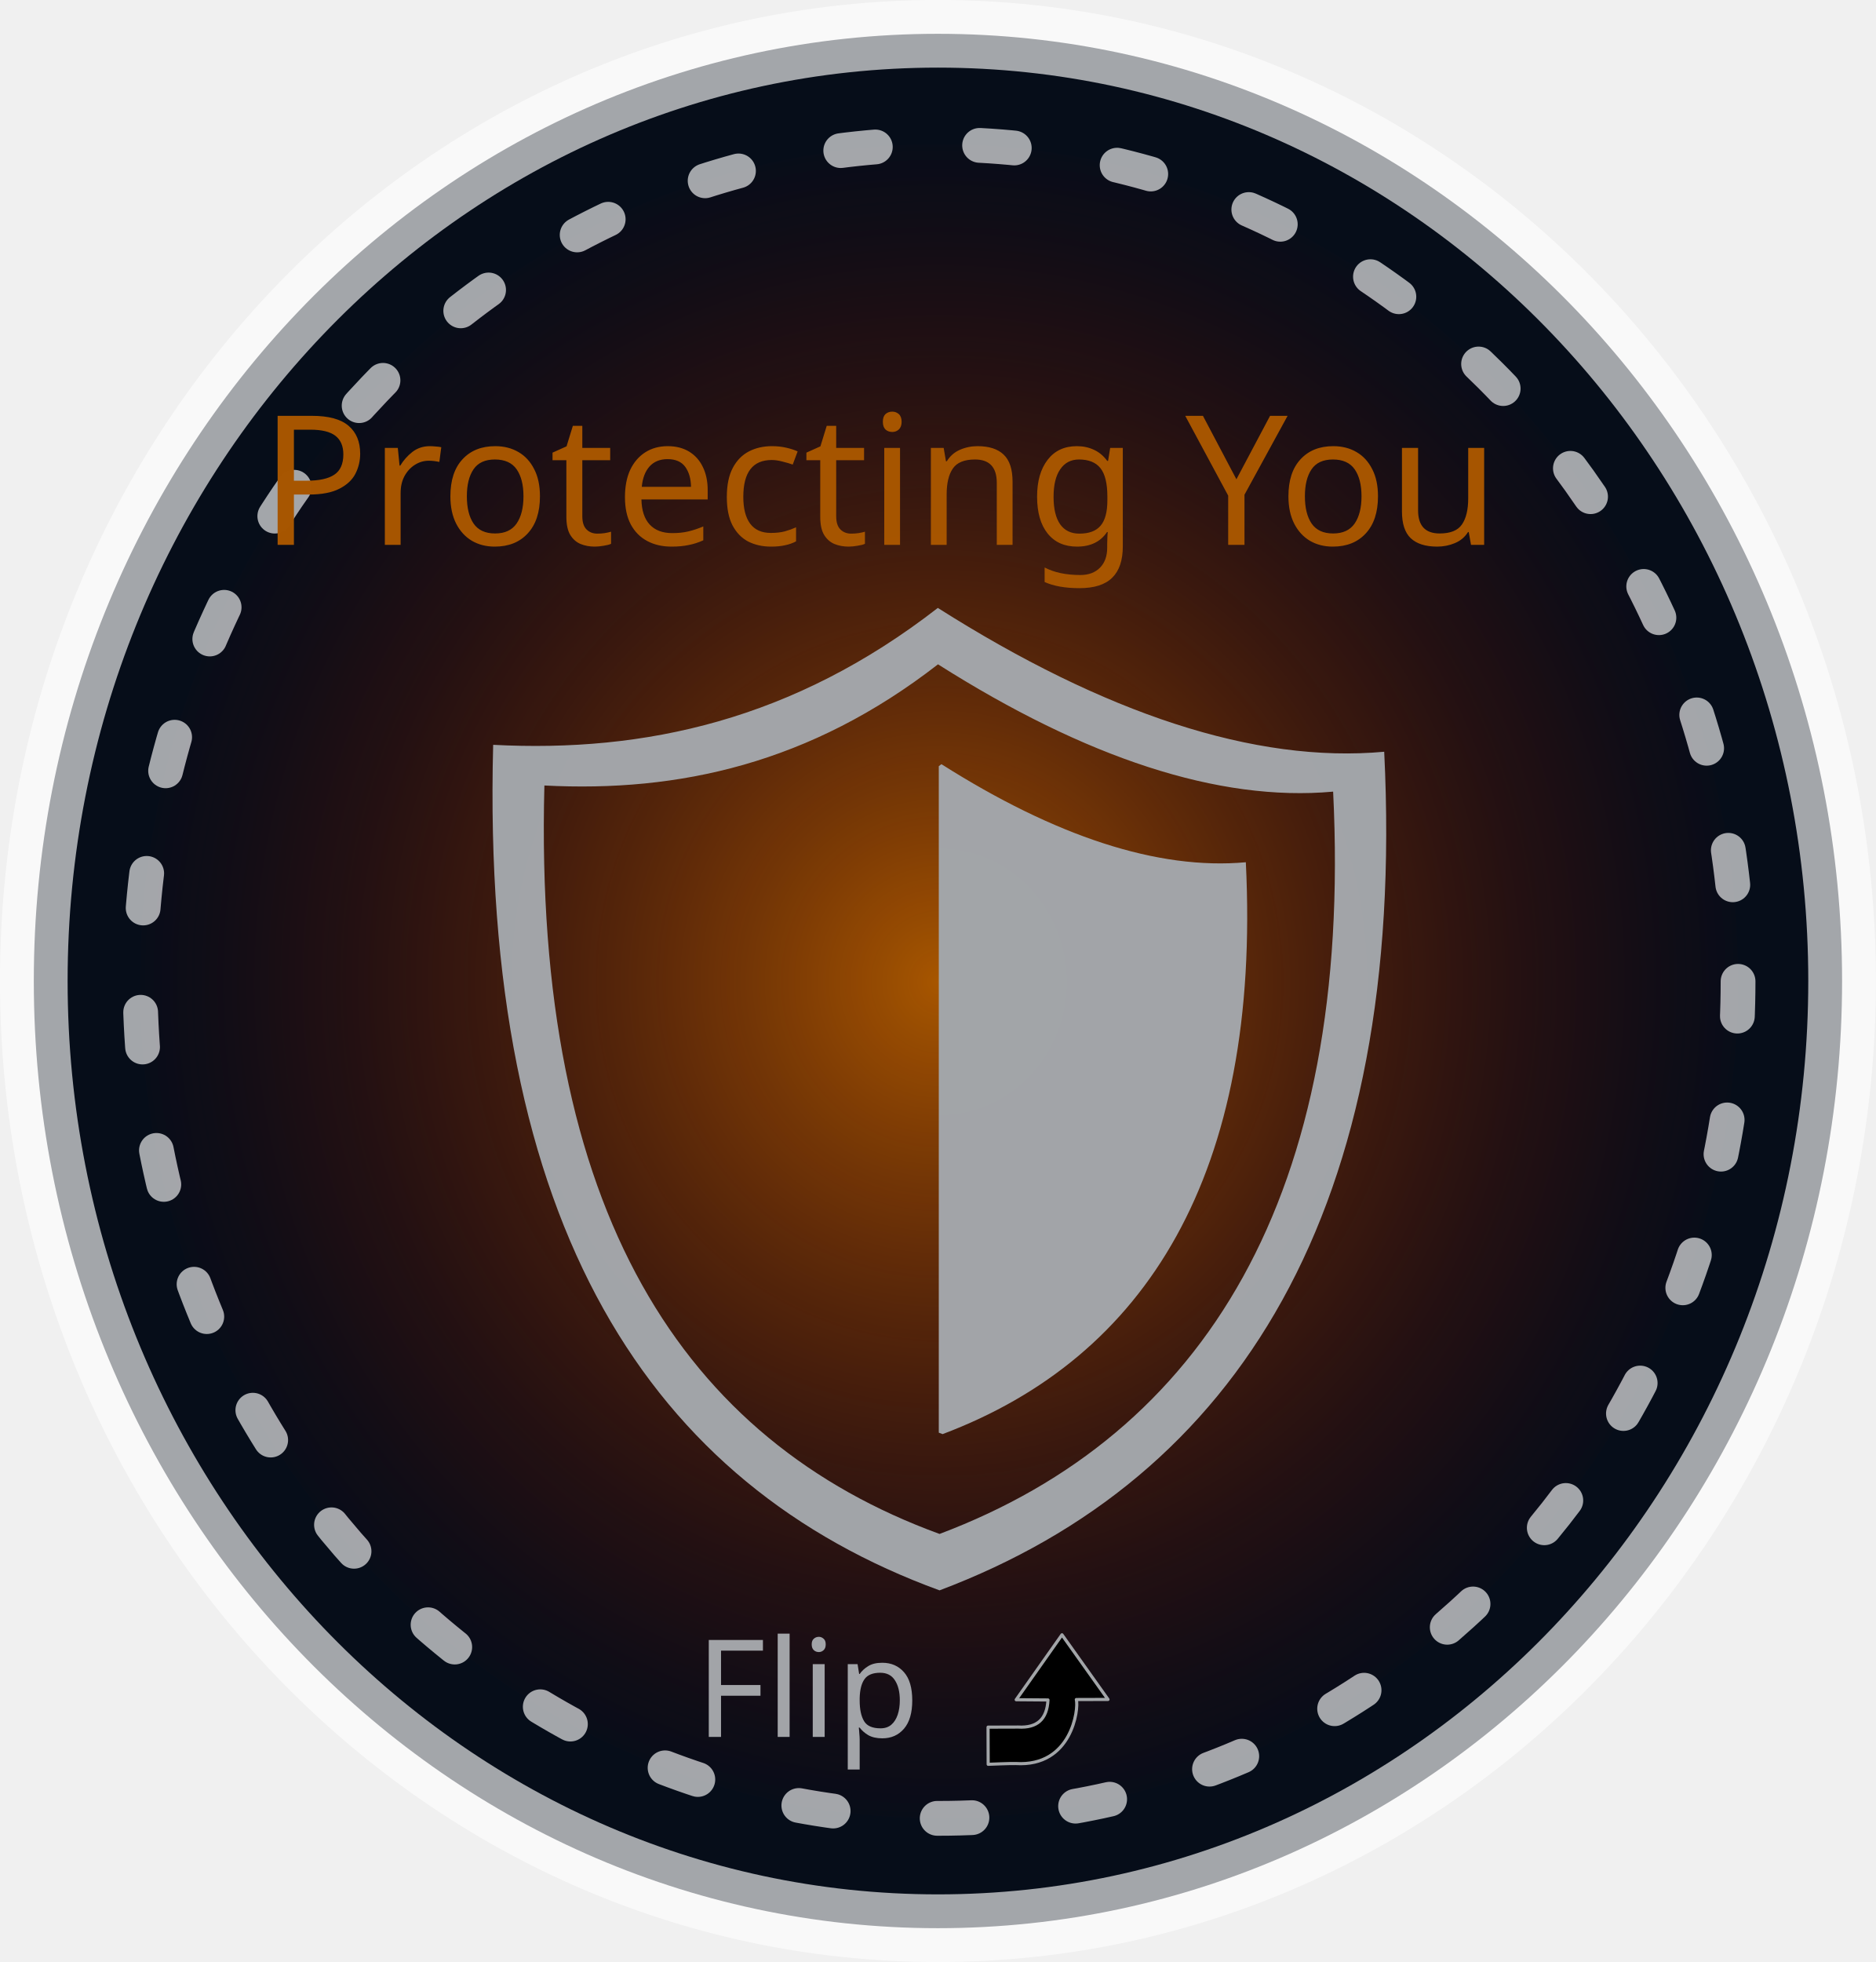
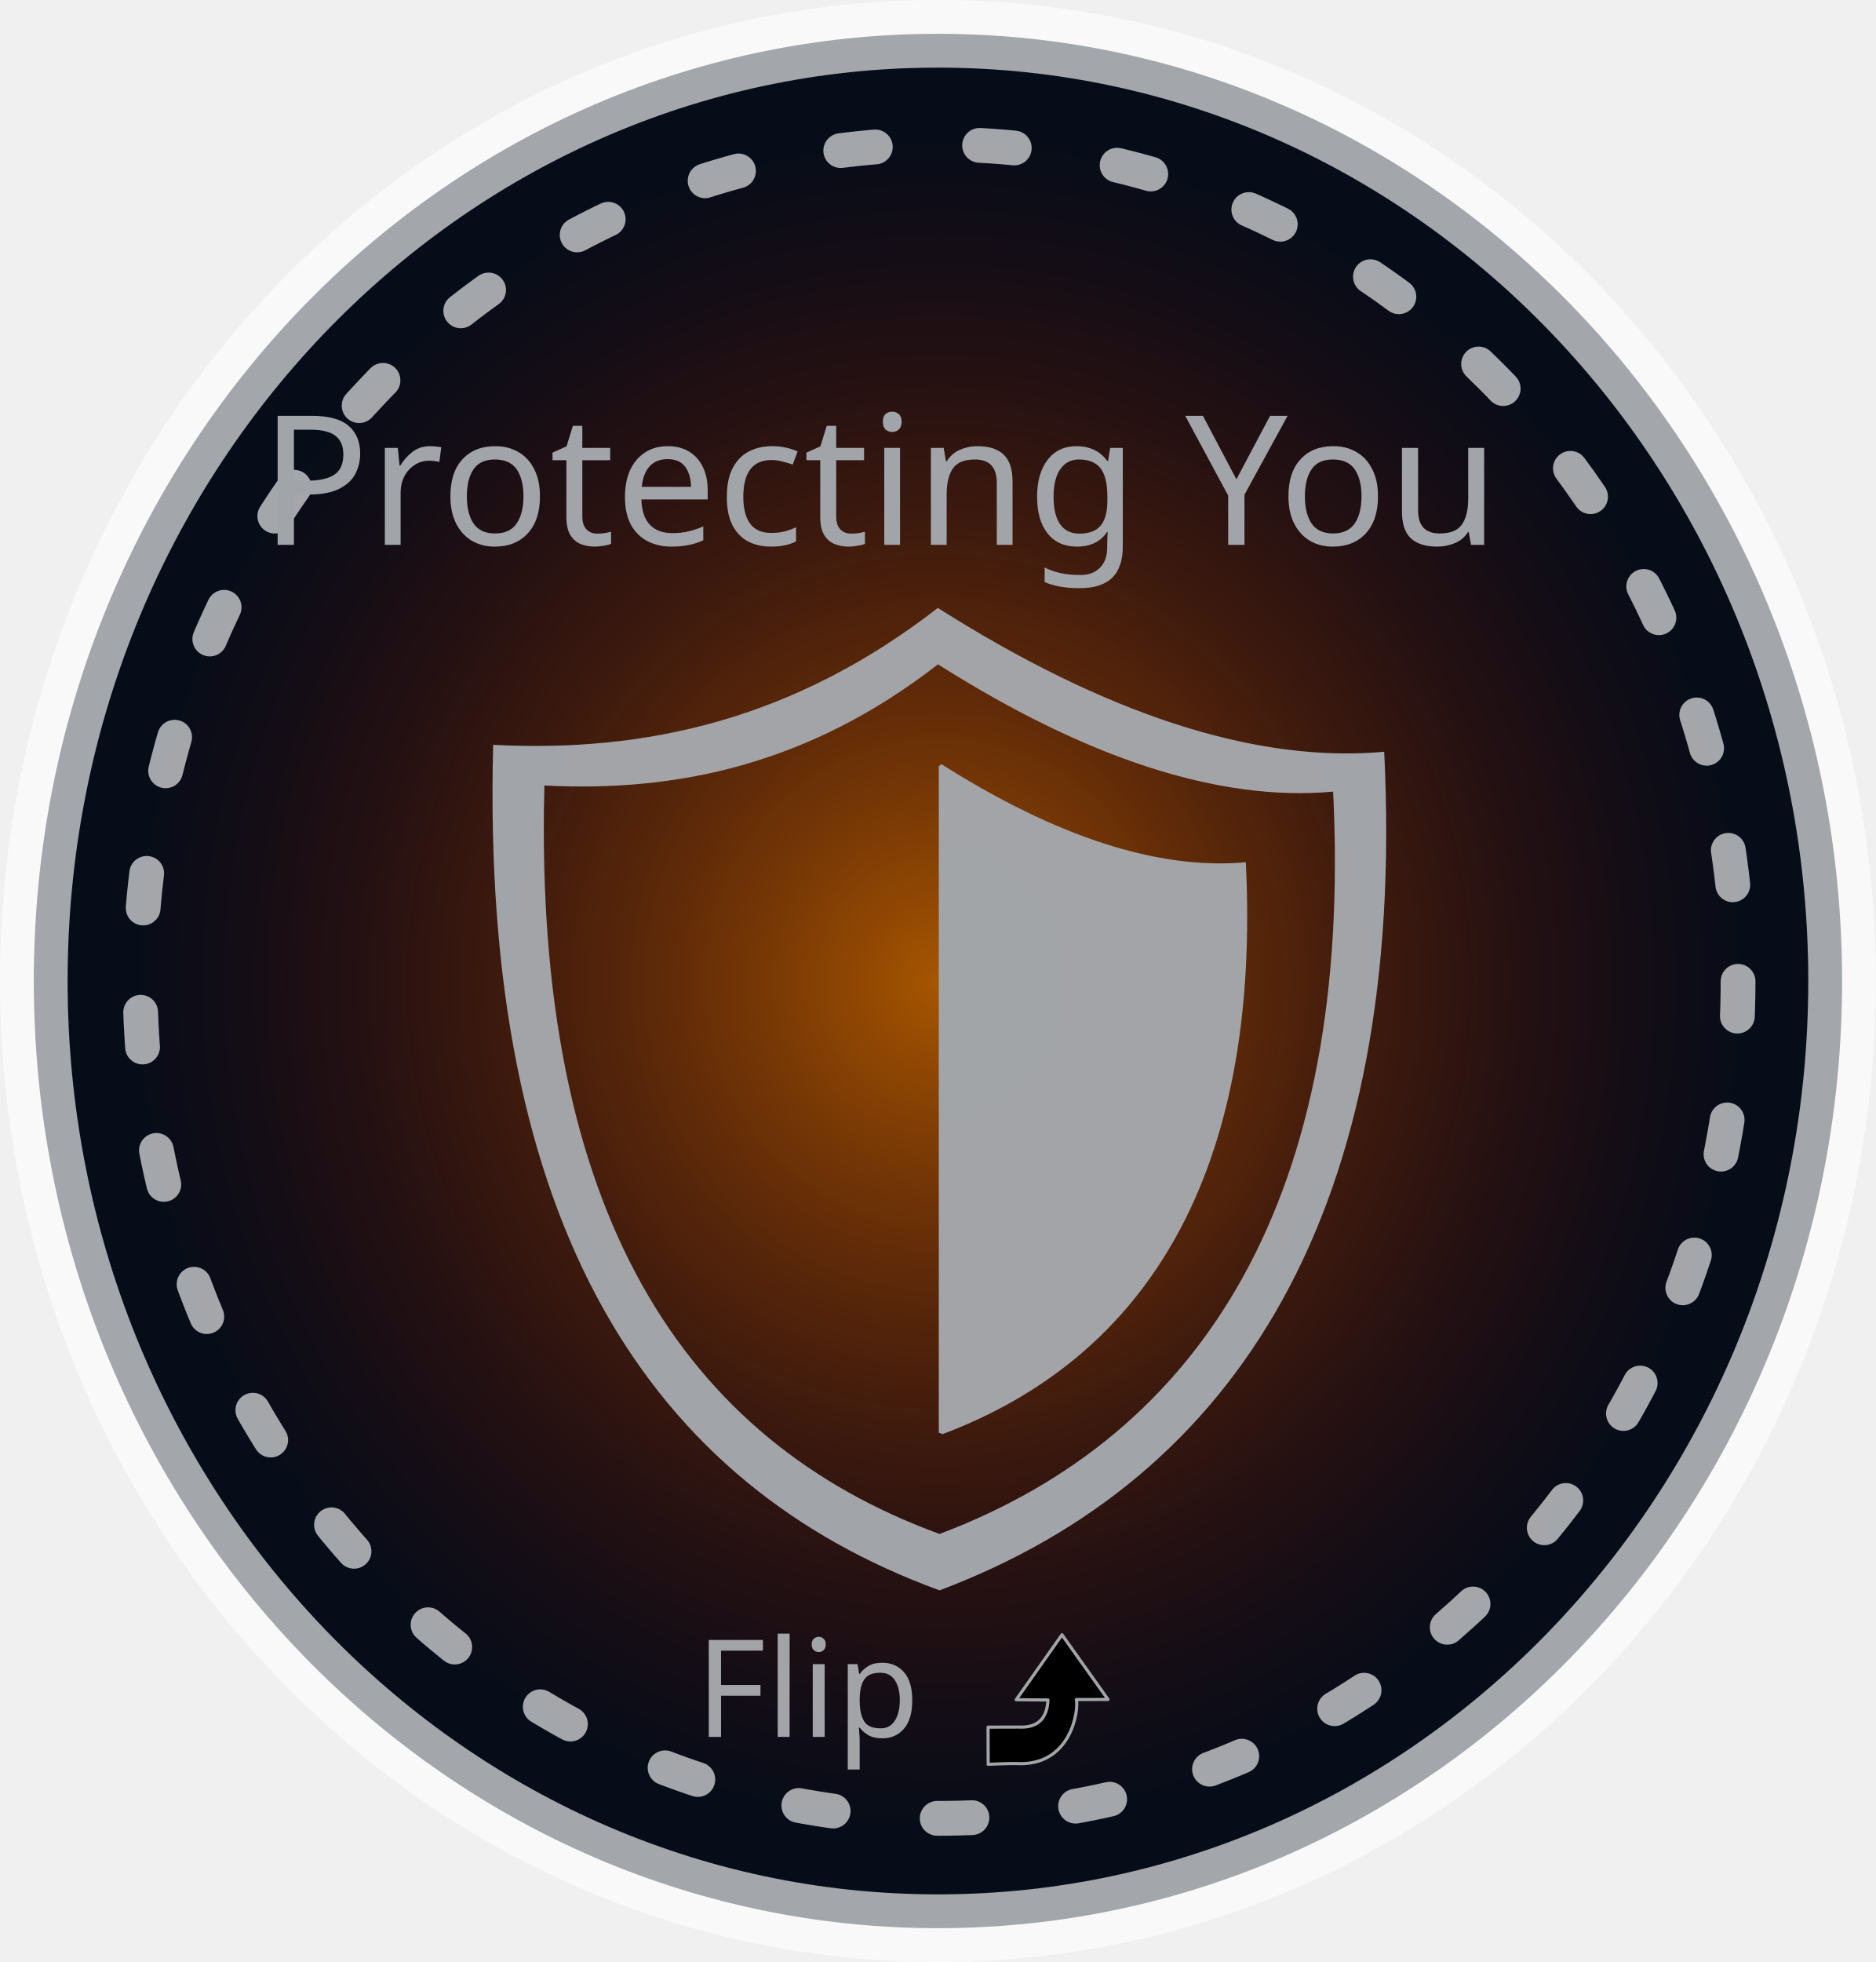
<svg xmlns="http://www.w3.org/2000/svg" xmlns:xlink="http://www.w3.org/1999/xlink" width="167.234mm" height="174.87mm" viewBox="0 0 167.234 174.87" version="1.1" id="svg1" xml:space="preserve">
  <defs id="defs1">
    <linearGradient id="linearGradient1">
      <stop style="stop-color:#a75600;stop-opacity:1;" offset="0" id="stop1" />
      <stop style="stop-color:#5b0202;stop-opacity:0;" offset="1" id="stop2" />
    </linearGradient>
    <radialGradient xlink:href="#linearGradient1" id="radialGradient2" cx="208.788" cy="142.072" fx="208.788" fy="142.072" r="36.208" gradientTransform="matrix(1,0,0,1.046042,0,-6.54121)" gradientUnits="userSpaceOnUse" />
    <style id="style1">.cls-1{fill-rule:evenodd;}</style>
  </defs>
  <g id="g21-1" transform="matrix(2.00937,0,0,2.00937,-335.788,-197.9622)" style="stroke:#ffffff;stroke-opacity:0.63">
    <ellipse style="fill:#010814;fill-opacity:0.976;stroke:#ffffff;stroke-width:3;stroke-linecap:round;stroke-linejoin:round;stroke-dasharray:none;stroke-opacity:0.63" id="path19-8-8" cx="208.725" cy="142.033" rx="40.114" ry="42.014" />
    <ellipse style="fill:url(#radialGradient2);fill-opacity:1;stroke:#ffffff;stroke-width:1.543;stroke-linecap:round;stroke-linejoin:round;stroke-dasharray:1.543, 4.63;stroke-dashoffset:0;stroke-opacity:0.63" id="path19-9" cx="208.776" cy="142.048" rx="35.448" ry="37.127" />
  </g>
  <path fill-rule="evenodd" clip-rule="evenodd" d="M 83.607,54.183 C 98.463,63.6 111.884,68.055 123.402,67.002 125.414,107.689 110.388,131.718 83.761,141.746 58.047,132.36 42.837,109.365 43.966,66.385 57.487,67.092 70.752,64.169 83.607,54.183 Z m 0.321,13.926 c 10.131,6.421 19.283,9.459 27.138,8.742 1.372,27.745 -8.875,44.131 -27.032,50.969 -0.115,-0.042 -0.227,-0.086 -0.341,-0.128 V 68.289 Z m -0.305,-8.899 c 13.15,8.335 25.03,12.279 35.226,11.347 1.78,36.015 -11.52,57.285 -35.089,66.161 C 60.999,128.41 47.534,108.057 48.533,70.01 60.503,70.637 72.245,68.05 83.623,59.21 Z" id="path1" style="fill:#a2a5a9;fill-opacity:0.992;stroke:none;stroke-width:0.713;stroke-opacity:1" />
-   <text xml:space="preserve" style="font-style:normal;font-variant:normal;font-weight:normal;font-stretch:normal;font-size:16.108px;line-height:1.2;font-family:'Poiret One';-inkscape-font-specification:'Poiret One';text-align:center;letter-spacing:0px;word-spacing:0px;writing-mode:lr-tb;direction:ltr;text-anchor:middle;fill:#a75600;fill-opacity:0.992;stroke-width:2.186;stroke-linecap:round;stroke-linejoin:round;stroke-dasharray:2.186, 6.558;stroke:none;stroke-opacity:1" x="84.712" y="48.562" id="text4">
-     <tspan id="tspan3-8" style="font-style:normal;font-variant:normal;font-weight:normal;font-stretch:normal;font-size:16.108px;font-family:'Poiret One';-inkscape-font-specification:'Poiret One, Normal';font-variant-ligatures:normal;font-variant-caps:normal;font-variant-numeric:normal;font-variant-east-asian:normal;fill:#a75600;fill-opacity:0.992;stroke-width:2.186;stroke:none;stroke-opacity:1" x="84.712" y="48.562">Protecting You</tspan>
+   <text xml:space="preserve" style="font-style:normal;font-variant:normal;font-weight:normal;font-stretch:normal;font-size:16.108px;line-height:1.2;font-family:'Poiret One';-inkscape-font-specification:'Poiret One';text-align:center;letter-spacing:0px;word-spacing:0px;writing-mode:lr-tb;direction:ltr;text-anchor:middle;fill:#a1a4a8;fill-opacity:1;stroke-width:2.186;stroke-linecap:round;stroke-linejoin:round;stroke-dasharray:2.186, 6.558;stroke:none;stroke-opacity:1" x="84.712" y="48.562" id="text4">
+     <tspan id="tspan3-8" style="font-style:normal;font-variant:normal;font-weight:normal;font-stretch:normal;font-size:16.108px;font-family:'Poiret One';-inkscape-font-specification:'Poiret One, Normal';font-variant-ligatures:normal;font-variant-caps:normal;font-variant-numeric:normal;font-variant-east-asian:normal;fill:#a1a4a8;fill-opacity:1;stroke-width:2.186;stroke:none;stroke-opacity:1" x="84.712" y="48.562">Protecting You</tspan>
  </text>
  <g id="g2" transform="translate(-5.203373,1.660436)">
    <text xml:space="preserve" style="font-style:normal;font-variant:normal;font-weight:normal;font-stretch:normal;font-size:10.444px;line-height:1.2;font-family:'Poiret One';-inkscape-font-specification:'Poiret One';text-align:center;letter-spacing:0px;word-spacing:0px;writing-mode:lr-tb;direction:ltr;text-anchor:middle;fill:#a2a4a8;fill-opacity:1;stroke:none;stroke-width:1.643;stroke-linecap:round;stroke-linejoin:round;stroke-dasharray:1.643, 4.93;stroke-opacity:1" x="83.455" y="153.148" id="text4-4">
      <tspan id="tspan3-8-5" style="font-style:normal;font-variant:normal;font-weight:normal;font-stretch:normal;font-size:12.11px;font-family:'Poiret One';-inkscape-font-specification:'Poiret One, Normal';font-variant-ligatures:normal;font-variant-caps:normal;font-variant-numeric:normal;font-variant-east-asian:normal;fill:#a2a4a8;fill-opacity:1;stroke:none;stroke-width:1.643;stroke-opacity:1" x="85.574" y="153.148">Flip </tspan>
    </text>
    <path id="path2" style="fill:#000000;fill-opacity:0.992;stroke:#a2a5a8;stroke-width:0.279;stroke-linecap:round;stroke-linejoin:round;stroke-dasharray:none;stroke-opacity:1" d="m 99.879,144.046 -4.081,5.787 2.832,0.022 c -0.08,1.706 -0.963,2.511 -2.648,2.414 l -2.692,0.008 c -0.004,-0.096 0.01,3.312 0.01,3.312 0,0 2.135,-0.089 2.456,-0.069 4.986,0.318 5.633,-4.852 5.402,-5.703 l 2.823,-0.009 z" />
  </g>
</svg>
